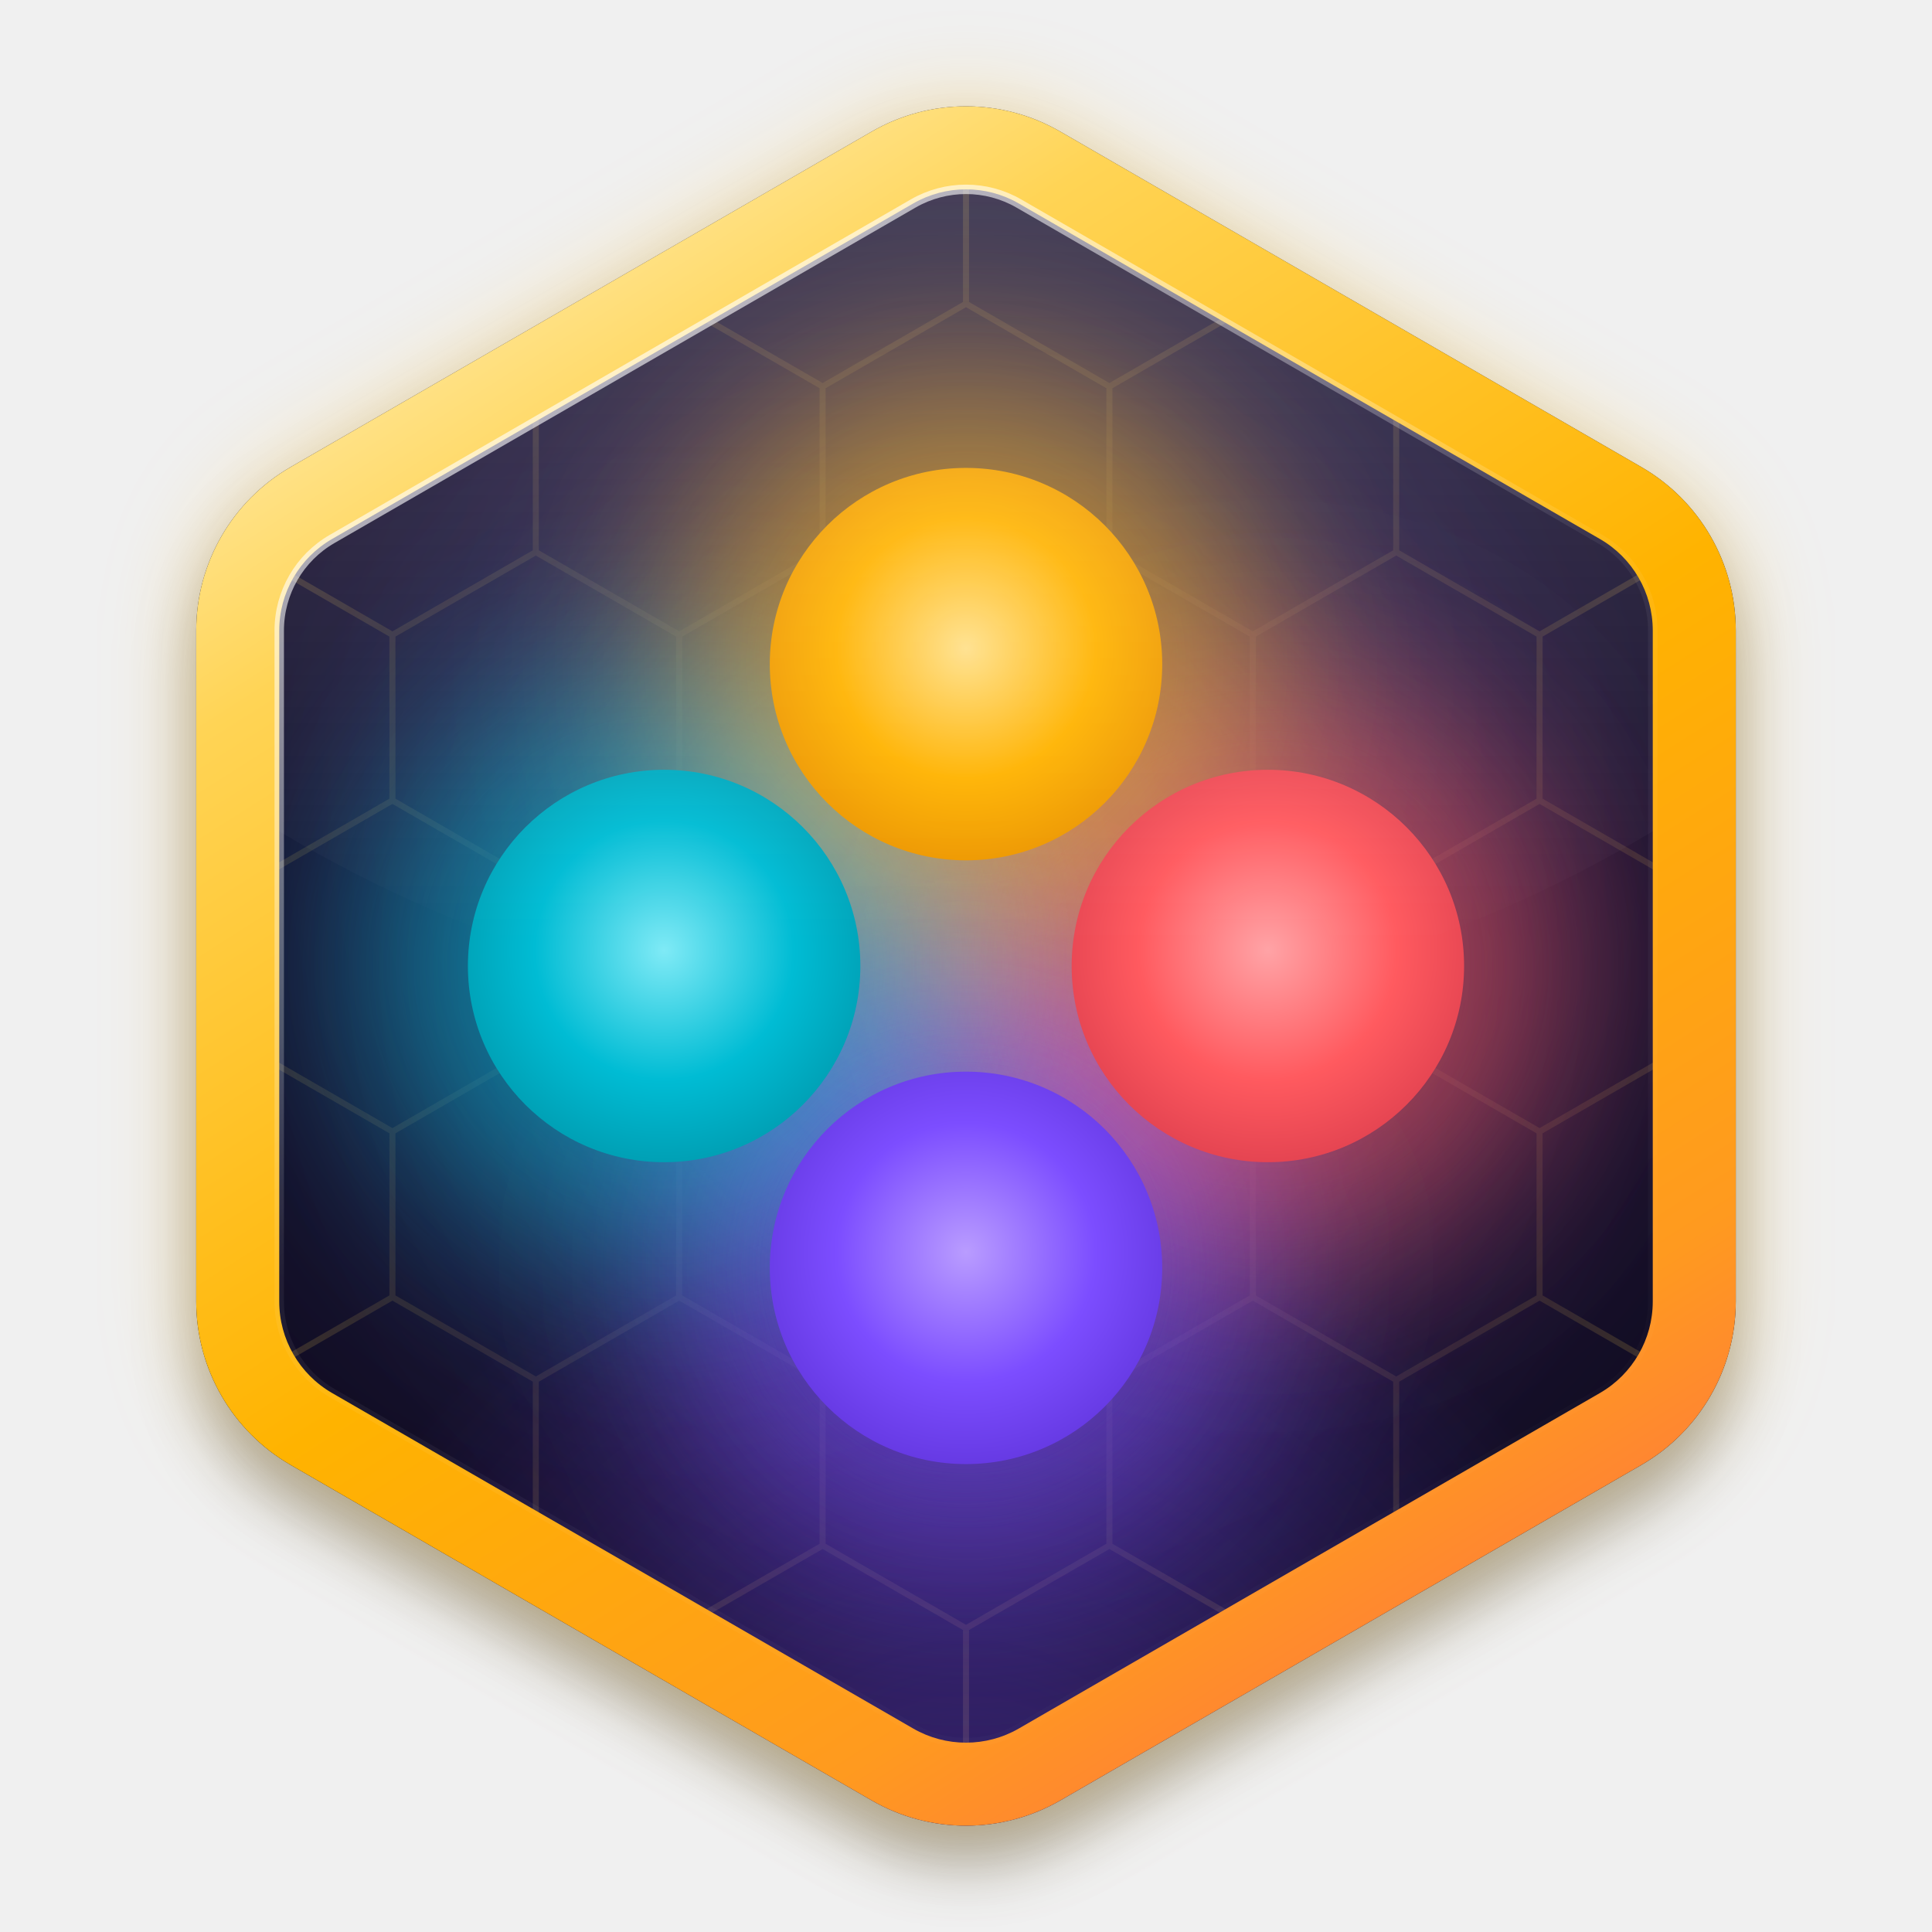
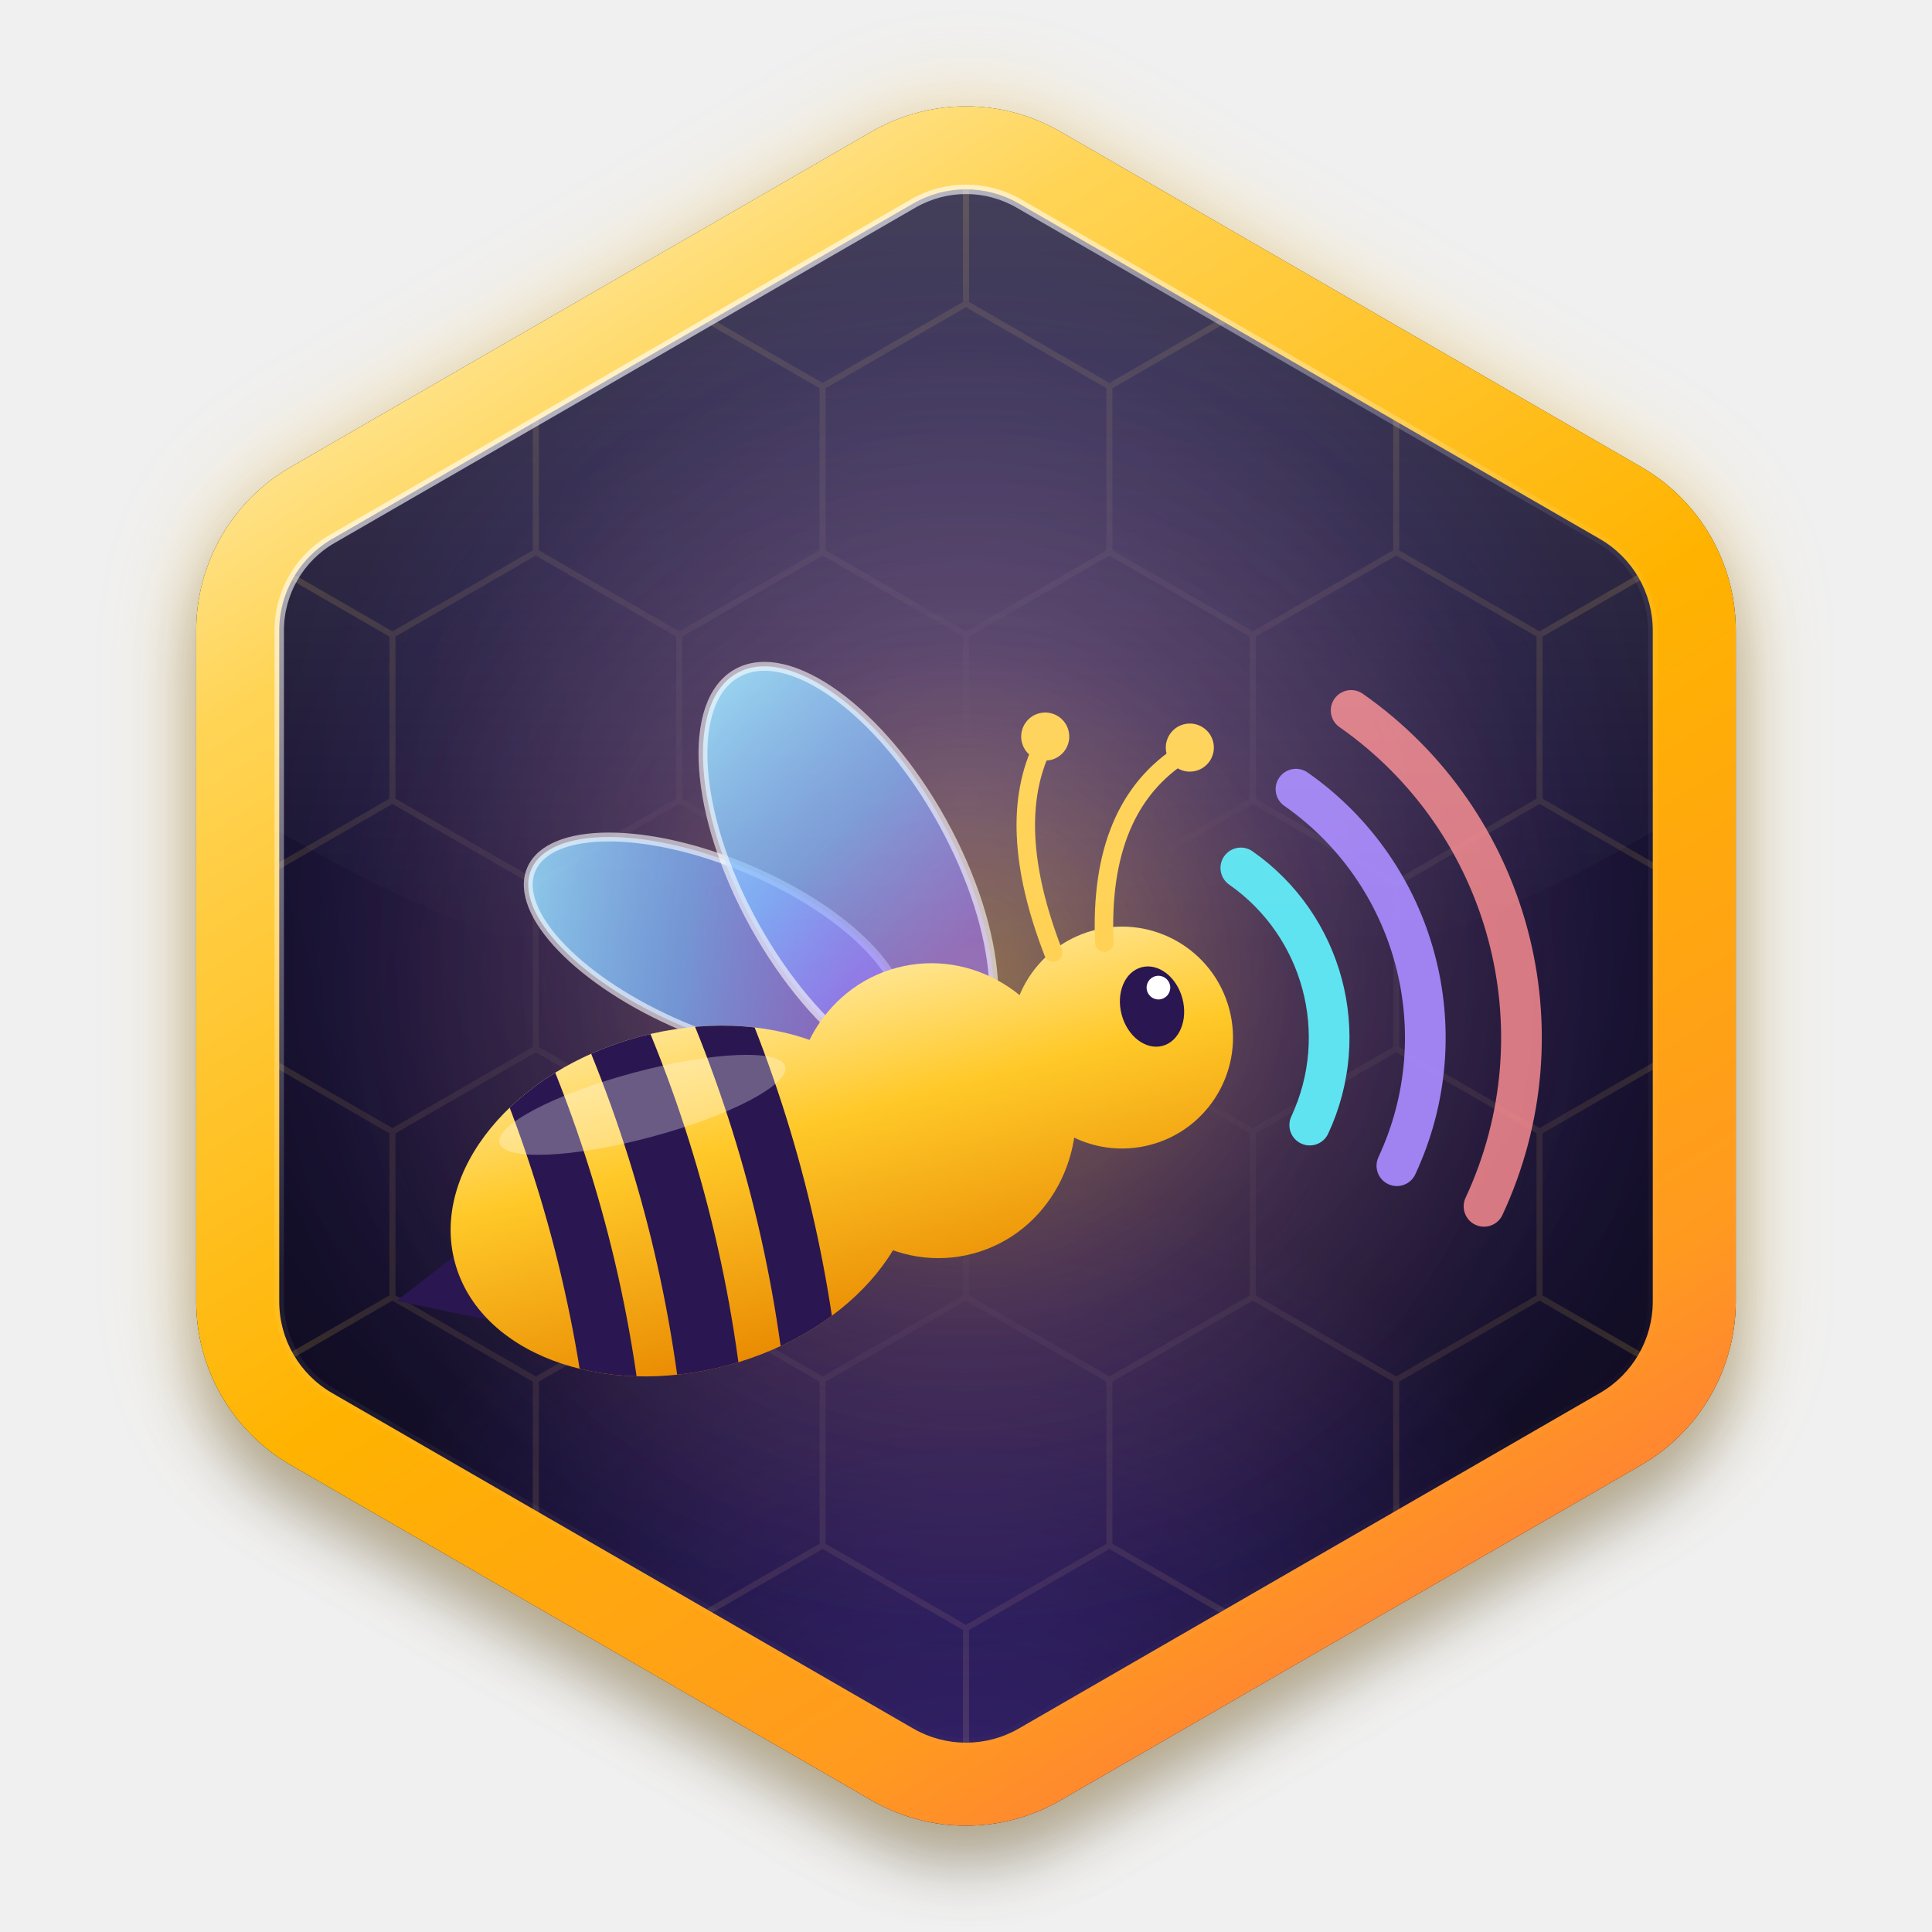
<svg xmlns="http://www.w3.org/2000/svg" width="512" height="512" viewBox="0 0 512 512">
  <defs>
    <radialGradient id="bk-glass" cx="256" cy="212" r="280" gradientUnits="userSpaceOnUse">
      <stop offset="0" stop-color="#352A63" />
      <stop offset=".5" stop-color="#1C1539" />
      <stop offset="1" stop-color="#0C0919" />
    </radialGradient>
    <linearGradient id="bk-rim" x1="110" y1="30" x2="400" y2="486" gradientUnits="userSpaceOnUse">
      <stop offset="0" stop-color="#FFF3C4" />
      <stop offset=".2" stop-color="#FFD455" />
      <stop offset=".52" stop-color="#FFB300" />
      <stop offset=".8" stop-color="#FF9A1F" />
      <stop offset="1" stop-color="#FF6B4A" />
    </linearGradient>
    <linearGradient id="bk-rimhi" x1="140" y1="50" x2="380" y2="470" gradientUnits="userSpaceOnUse">
      <stop offset="0" stop-color="#fff" stop-opacity=".8" />
      <stop offset=".45" stop-color="#fff" stop-opacity=".06" />
      <stop offset="1" stop-color="#fff" stop-opacity="0" />
    </linearGradient>
    <radialGradient id="bk-halo" cx="256" cy="256" r="190" gradientUnits="userSpaceOnUse">
      <stop offset="0" stop-color="#fff" stop-opacity=".2" />
      <stop offset=".45" stop-color="#B9A4FF" stop-opacity=".1" />
      <stop offset="1" stop-color="#7C4DFF" stop-opacity="0" />
    </radialGradient>
    <radialGradient id="bk-floor" cx="256" cy="500" r="190" gradientUnits="userSpaceOnUse">
      <stop offset="0" stop-color="#7C4DFF" stop-opacity=".38" />
      <stop offset="1" stop-color="#7C4DFF" stop-opacity="0" />
    </radialGradient>
    <linearGradient id="bk-sheen" x1="0" y1="30" x2="0" y2="250" gradientUnits="userSpaceOnUse">
      <stop offset="0" stop-color="#fff" stop-opacity=".2" />
      <stop offset="1" stop-color="#fff" stop-opacity="0" />
    </linearGradient>
    <radialGradient id="bk-cells" cx="256" cy="256" r="236" gradientUnits="userSpaceOnUse">
      <stop offset=".25" stop-color="#fff" stop-opacity="0" />
      <stop offset=".7" stop-color="#FFD455" stop-opacity=".1" />
      <stop offset="1" stop-color="#FFD455" stop-opacity=".2" />
    </radialGradient>
-     <radialGradient id="bk-bead-honey" cx=".5" cy=".46" r=".66">
-       <stop offset="0" stop-color="#FFE08A" />
-       <stop offset=".5" stop-color="#FFB300" />
-       <stop offset="1" stop-color="#E58A00" />
+     <radialGradient id="bk-warm" cx="256" cy="262" r="170" gradientUnits="userSpaceOnUse">
+       <stop offset="0" stop-color="#FFB300" stop-opacity=".34" />
+       <stop offset=".55" stop-color="#FF8A3D" stop-opacity=".1" />
+       <stop offset="1" stop-color="#FF8A3D" stop-opacity="0" />
    </radialGradient>
-     <radialGradient id="bk-bead-coral" cx=".5" cy=".46" r=".66">
-       <stop offset="0" stop-color="#FFA3A6" />
-       <stop offset=".5" stop-color="#FF5A5F" />
-       <stop offset="1" stop-color="#D6384A" />
-     </radialGradient>
-     <radialGradient id="bk-bead-violet" cx=".5" cy=".46" r=".66">
-       <stop offset="0" stop-color="#B99CFF" />
-       <stop offset=".5" stop-color="#7C4DFF" />
-       <stop offset="1" stop-color="#5A2FD4" />
-     </radialGradient>
-     <radialGradient id="bk-bead-cyan" cx=".5" cy=".46" r=".66">
-       <stop offset="0" stop-color="#7FEAF6" />
-       <stop offset=".5" stop-color="#00BCD4" />
-       <stop offset="1" stop-color="#0090A3" />
-     </radialGradient>
+     <linearGradient id="bk-bee-body" x1="0" y1="-48" x2="0" y2="58" gradientUnits="userSpaceOnUse">
+       <stop offset="0" stop-color="#FFECAA" />
+       <stop offset=".42" stop-color="#FFC929" />
+       <stop offset="1" stop-color="#E88700" />
+     </linearGradient>
+     <linearGradient id="bk-bee-wing" x1="-20" y1="-140" x2="12" y2="-30" gradientUnits="userSpaceOnUse">
+       <stop offset="0" stop-color="#A5F3FF" stop-opacity=".95" />
+       <stop offset=".6" stop-color="#7FB5FF" stop-opacity=".74" />
+       <stop offset="1" stop-color="#9B72FF" stop-opacity=".58" />
+     </linearGradient>
+     <clipPath id="bk-bee-abd">
+       <ellipse cx="-58" cy="8" rx="64" ry="46" />
+     </clipPath>
    <clipPath id="bk-clip">
      <path d="M231 34.875A50 50 0 0 1 281 34.875L435 123.787A50 50 0 0 1 460 167.088L460 344.912A50 50 0 0 1 435 388.213L281 477.125A50 50 0 0 1 231 477.125L77 388.213A50 50 0 0 1 52 344.912L52 167.088A50 50 0 0 1 77 123.787Z" />
    </clipPath>
    <filter id="bk-b8" x="-30%" y="-30%" width="160%" height="160%">
      <feGaussianBlur stdDeviation="8" />
    </filter>
    <filter id="bk-b12" x="-30%" y="-30%" width="160%" height="160%">
      <feGaussianBlur stdDeviation="12" />
    </filter>
    <filter id="bk-glow" x="-120%" y="-120%" width="340%" height="340%">
      <feGaussianBlur stdDeviation="26" />
    </filter>
  </defs>
  <path d="M231 34.875A50 50 0 0 1 281 34.875L435 123.787A50 50 0 0 1 460 167.088L460 344.912A50 50 0 0 1 435 388.213L281 477.125A50 50 0 0 1 231 477.125L77 388.213A50 50 0 0 1 52 344.912L52 167.088A50 50 0 0 1 77 123.787Z" fill="#000" opacity=".32" filter="url(#bk-b8)" transform="translate(0 10)" />
  <path d="M231 34.875A50 50 0 0 1 281 34.875L435 123.787A50 50 0 0 1 460 167.088L460 344.912A50 50 0 0 1 435 388.213L281 477.125A50 50 0 0 1 231 477.125L77 388.213A50 50 0 0 1 52 344.912L52 167.088A50 50 0 0 1 77 123.787Z" fill="#FFB300" opacity=".3" filter="url(#bk-b12)" />
  <path d="M231 34.875A50 50 0 0 1 281 34.875L435 123.787A50 50 0 0 1 460 167.088L460 344.912A50 50 0 0 1 435 388.213L281 477.125A50 50 0 0 1 231 477.125L77 388.213A50 50 0 0 1 52 344.912L52 167.088A50 50 0 0 1 77 123.787Z" fill="url(#bk-glass)" />
  <g clip-path="url(#bk-clip)">
    <path d="M180 -51.15L218 -29.211L218 14.668L180 36.607L142 14.668L142 -29.211ZM256 -51.15L294 -29.211L294 14.668L256 36.607L218 14.668L218 -29.211ZM332 -51.15L370 -29.211L370 14.668L332 36.607L294 14.668L294 -29.211ZM66 14.668L104 36.607L104 80.486L66 102.425L28 80.486L28 36.607ZM142 14.668L180 36.607L180 80.486L142 102.425L104 80.486L104 36.607ZM218 14.668L256 36.607L256 80.486L218 102.425L180 80.486L180 36.607ZM294 14.668L332 36.607L332 80.486L294 102.425L256 80.486L256 36.607ZM370 14.668L408 36.607L408 80.486L370 102.425L332 80.486L332 36.607ZM446 14.668L484 36.607L484 80.486L446 102.425L408 80.486L408 36.607ZM28 80.486L66 102.425L66 146.303L28 168.243L-10 146.303L-10 102.425ZM104 80.486L142 102.425L142 146.303L104 168.243L66 146.303L66 102.425ZM180 80.486L218 102.425L218 146.303L180 168.243L142 146.303L142 102.425ZM256 80.486L294 102.425L294 146.303L256 168.243L218 146.303L218 102.425ZM332 80.486L370 102.425L370 146.303L332 168.243L294 146.303L294 102.425ZM408 80.486L446 102.425L446 146.303L408 168.243L370 146.303L370 102.425ZM484 80.486L522 102.425L522 146.303L484 168.243L446 146.303L446 102.425ZM-10 146.303L28 168.243L28 212.121L-10 234.061L-48 212.121L-48 168.243ZM66 146.303L104 168.243L104 212.121L66 234.061L28 212.121L28 168.243ZM142 146.303L180 168.243L180 212.121L142 234.061L104 212.121L104 168.243ZM218 146.303L256 168.243L256 212.121L218 234.061L180 212.121L180 168.243ZM294 146.303L332 168.243L332 212.121L294 234.061L256 212.121L256 168.243ZM370 146.303L408 168.243L408 212.121L370 234.061L332 212.121L332 168.243ZM446 146.303L484 168.243L484 212.121L446 234.061L408 212.121L408 168.243ZM522 146.303L560 168.243L560 212.121L522 234.061L484 212.121L484 168.243ZM28 212.121L66 234.061L66 277.939L28 299.879L-10 277.939L-10 234.061ZM104 212.121L142 234.061L142 277.939L104 299.879L66 277.939L66 234.061ZM180 212.121L218 234.061L218 277.939L180 299.879L142 277.939L142 234.061ZM256 212.121L294 234.061L294 277.939L256 299.879L218 277.939L218 234.061ZM332 212.121L370 234.061L370 277.939L332 299.879L294 277.939L294 234.061ZM408 212.121L446 234.061L446 277.939L408 299.879L370 277.939L370 234.061ZM484 212.121L522 234.061L522 277.939L484 299.879L446 277.939L446 234.061ZM-10 277.939L28 299.879L28 343.757L-10 365.697L-48 343.757L-48 299.879ZM66 277.939L104 299.879L104 343.757L66 365.697L28 343.757L28 299.879ZM142 277.939L180 299.879L180 343.757L142 365.697L104 343.757L104 299.879ZM218 277.939L256 299.879L256 343.757L218 365.697L180 343.757L180 299.879ZM294 277.939L332 299.879L332 343.757L294 365.697L256 343.757L256 299.879ZM370 277.939L408 299.879L408 343.757L370 365.697L332 343.757L332 299.879ZM446 277.939L484 299.879L484 343.757L446 365.697L408 343.757L408 299.879ZM522 277.939L560 299.879L560 343.757L522 365.697L484 343.757L484 299.879ZM28 343.757L66 365.697L66 409.575L28 431.514L-10 409.575L-10 365.697ZM104 343.757L142 365.697L142 409.575L104 431.514L66 409.575L66 365.697ZM180 343.757L218 365.697L218 409.575L180 431.514L142 409.575L142 365.697ZM256 343.757L294 365.697L294 409.575L256 431.514L218 409.575L218 365.697ZM332 343.757L370 365.697L370 409.575L332 431.514L294 409.575L294 365.697ZM408 343.757L446 365.697L446 409.575L408 431.514L370 409.575L370 365.697ZM484 343.757L522 365.697L522 409.575L484 431.514L446 409.575L446 365.697ZM66 409.575L104 431.514L104 475.393L66 497.332L28 475.393L28 431.514ZM142 409.575L180 431.514L180 475.393L142 497.332L104 475.393L104 431.514ZM218 409.575L256 431.514L256 475.393L218 497.332L180 475.393L180 431.514ZM294 409.575L332 431.514L332 475.393L294 497.332L256 475.393L256 431.514ZM370 409.575L408 431.514L408 475.393L370 497.332L332 475.393L332 431.514ZM446 409.575L484 431.514L484 475.393L446 497.332L408 475.393L408 431.514ZM180 475.393L218 497.332L218 541.211L180 563.15L142 541.211L142 497.332ZM256 475.393L294 497.332L294 541.211L256 563.15L218 541.211L218 497.332ZM332 475.393L370 497.332L370 541.211L332 563.15L294 541.211L294 497.332Z" fill="none" stroke="url(#bk-cells)" stroke-width="1.6" stroke-linejoin="round" />
    <circle cx="256" cy="500" r="190" fill="url(#bk-floor)" />
    <circle cx="256" cy="256" r="190" fill="url(#bk-halo)" />
-     <g style="isolation:isolate">
-       <circle cx="256" cy="176" r="78" fill="#FFB300" opacity=".6" filter="url(#bk-glow)" style="mix-blend-mode:screen" />
-       <circle cx="336" cy="256" r="78" fill="#FF5A5F" opacity=".6" filter="url(#bk-glow)" style="mix-blend-mode:screen" />
-       <circle cx="256" cy="336" r="78" fill="#7C4DFF" opacity=".6" filter="url(#bk-glow)" style="mix-blend-mode:screen" />
-       <circle cx="176" cy="256" r="78" fill="#00BCD4" opacity=".6" filter="url(#bk-glow)" style="mix-blend-mode:screen" />
+     <circle cx="256" cy="262" r="170" fill="url(#bk-warm)" />
+     <g transform="translate(234 296) rotate(-15) scale(.98)">
+       <g>
+         <ellipse cx="-32" cy="-56" rx="23" ry="54" transform="rotate(-52 -32 -56)" fill="url(#bk-bee-wing)" stroke="#fff" stroke-opacity="0.6" stroke-width="2.4" />
+         <ellipse cx="8" cy="-66" rx="29" ry="62" transform="rotate(-14 8 -66)" fill="url(#bk-bee-wing)" stroke="#fff" stroke-opacity="0.6" stroke-width="2.4" />
+         <path d="M-116 4L-140 14L-116 26Z" fill="#2A1650" />
+         <ellipse cx="-58" cy="8" rx="64" ry="46" fill="url(#bk-bee-body)" />
+         <g clip-path="url(#bk-bee-abd)">
+           <path d="M-100 -52Q-90 8 -100 68L-85 68Q-75 8 -85 -52Z" fill="#2A1650" />
+           <path d="M-74 -52Q-64 8 -74 68L-57 68Q-47 8 -57 -52Z" fill="#2A1650" />
+           <path d="M-45 -52Q-35 8 -45 68L-30 68Q-20 8 -30 -52Z" fill="#2A1650" />
+           <ellipse cx="-62" cy="-20" rx="40" ry="9" fill="#fff" opacity=".3" />
+         </g>
+         <ellipse cx="14" cy="2" rx="38" ry="40" fill="url(#bk-bee-body)" />
+         <circle cx="68" cy="-4" r="30" fill="url(#bk-bee-body)" />
+         <ellipse cx="78" cy="-10" rx="8.5" ry="11" fill="#2A1650" />
+         <circle cx="81" cy="-14.5" r="3.2" fill="#fff" />
+         <path d="M70 -30Q78 -66 104 -74" fill="none" stroke="#FFD255" stroke-width="5" stroke-linecap="round" />
+         <circle cx="106" cy="-75" r="6.5" fill="#FFD255" />
+         <path d="M56 -31Q52 -68 68 -86" fill="none" stroke="#FFD255" stroke-width="5" stroke-linecap="round" />
+         <circle cx="69" cy="-88" r="6.5" fill="#FFD255" />
+         <path d="M110.898 -39.996A56 56 0 0 1 110.898 31.996" fill="none" stroke="#5FE3F0" stroke-width="11" stroke-linecap="round" opacity="1" />
+         <path d="M130.816 -56.709A82 82 0 0 1 130.816 48.709" fill="none" stroke="#A98BFF" stroke-width="11" stroke-linecap="round" opacity="0.92" />
+         <path d="M150.733 -73.421A108 108 0 0 1 150.733 65.421" fill="none" stroke="#FF8F92" stroke-width="11" stroke-linecap="round" opacity="0.82" />
+       </g>
    </g>
-     <circle cx="256" cy="176" r="52" fill="url(#bk-bead-honey)" />
-     <circle cx="336" cy="256" r="52" fill="url(#bk-bead-coral)" />
-     <circle cx="256" cy="336" r="52" fill="url(#bk-bead-violet)" />
-     <circle cx="176" cy="256" r="52" fill="url(#bk-bead-cyan)" />
    <ellipse cx="256" cy="-30" rx="330" ry="300" fill="url(#bk-sheen)" />
  </g>
  <path d="M231 34.875A50 50 0 0 1 281 34.875L435 123.787A50 50 0 0 1 460 167.088L460 344.912A50 50 0 0 1 435 388.213L281 477.125A50 50 0 0 1 231 477.125L77 388.213A50 50 0 0 1 52 344.912L52 167.088A50 50 0 0 1 77 123.787Z M242 53.927A28 28 0 0 1 270 53.927L424 142.839A28 28 0 0 1 438 167.088L438 344.912A28 28 0 0 1 424 369.161L270 458.073A28 28 0 0 1 242 458.073L88 369.161A28 28 0 0 1 74 344.912L74 167.088A28 28 0 0 1 88 142.839Z" fill="url(#bk-rim)" fill-rule="evenodd" />
  <path d="M242 53.927A28 28 0 0 1 270 53.927L424 142.839A28 28 0 0 1 438 167.088L438 344.912A28 28 0 0 1 424 369.161L270 458.073A28 28 0 0 1 242 458.073L88 369.161A28 28 0 0 1 74 344.912L74 167.088A28 28 0 0 1 88 142.839Z" fill="none" stroke="url(#bk-rimhi)" stroke-width="2.5" />
</svg>
